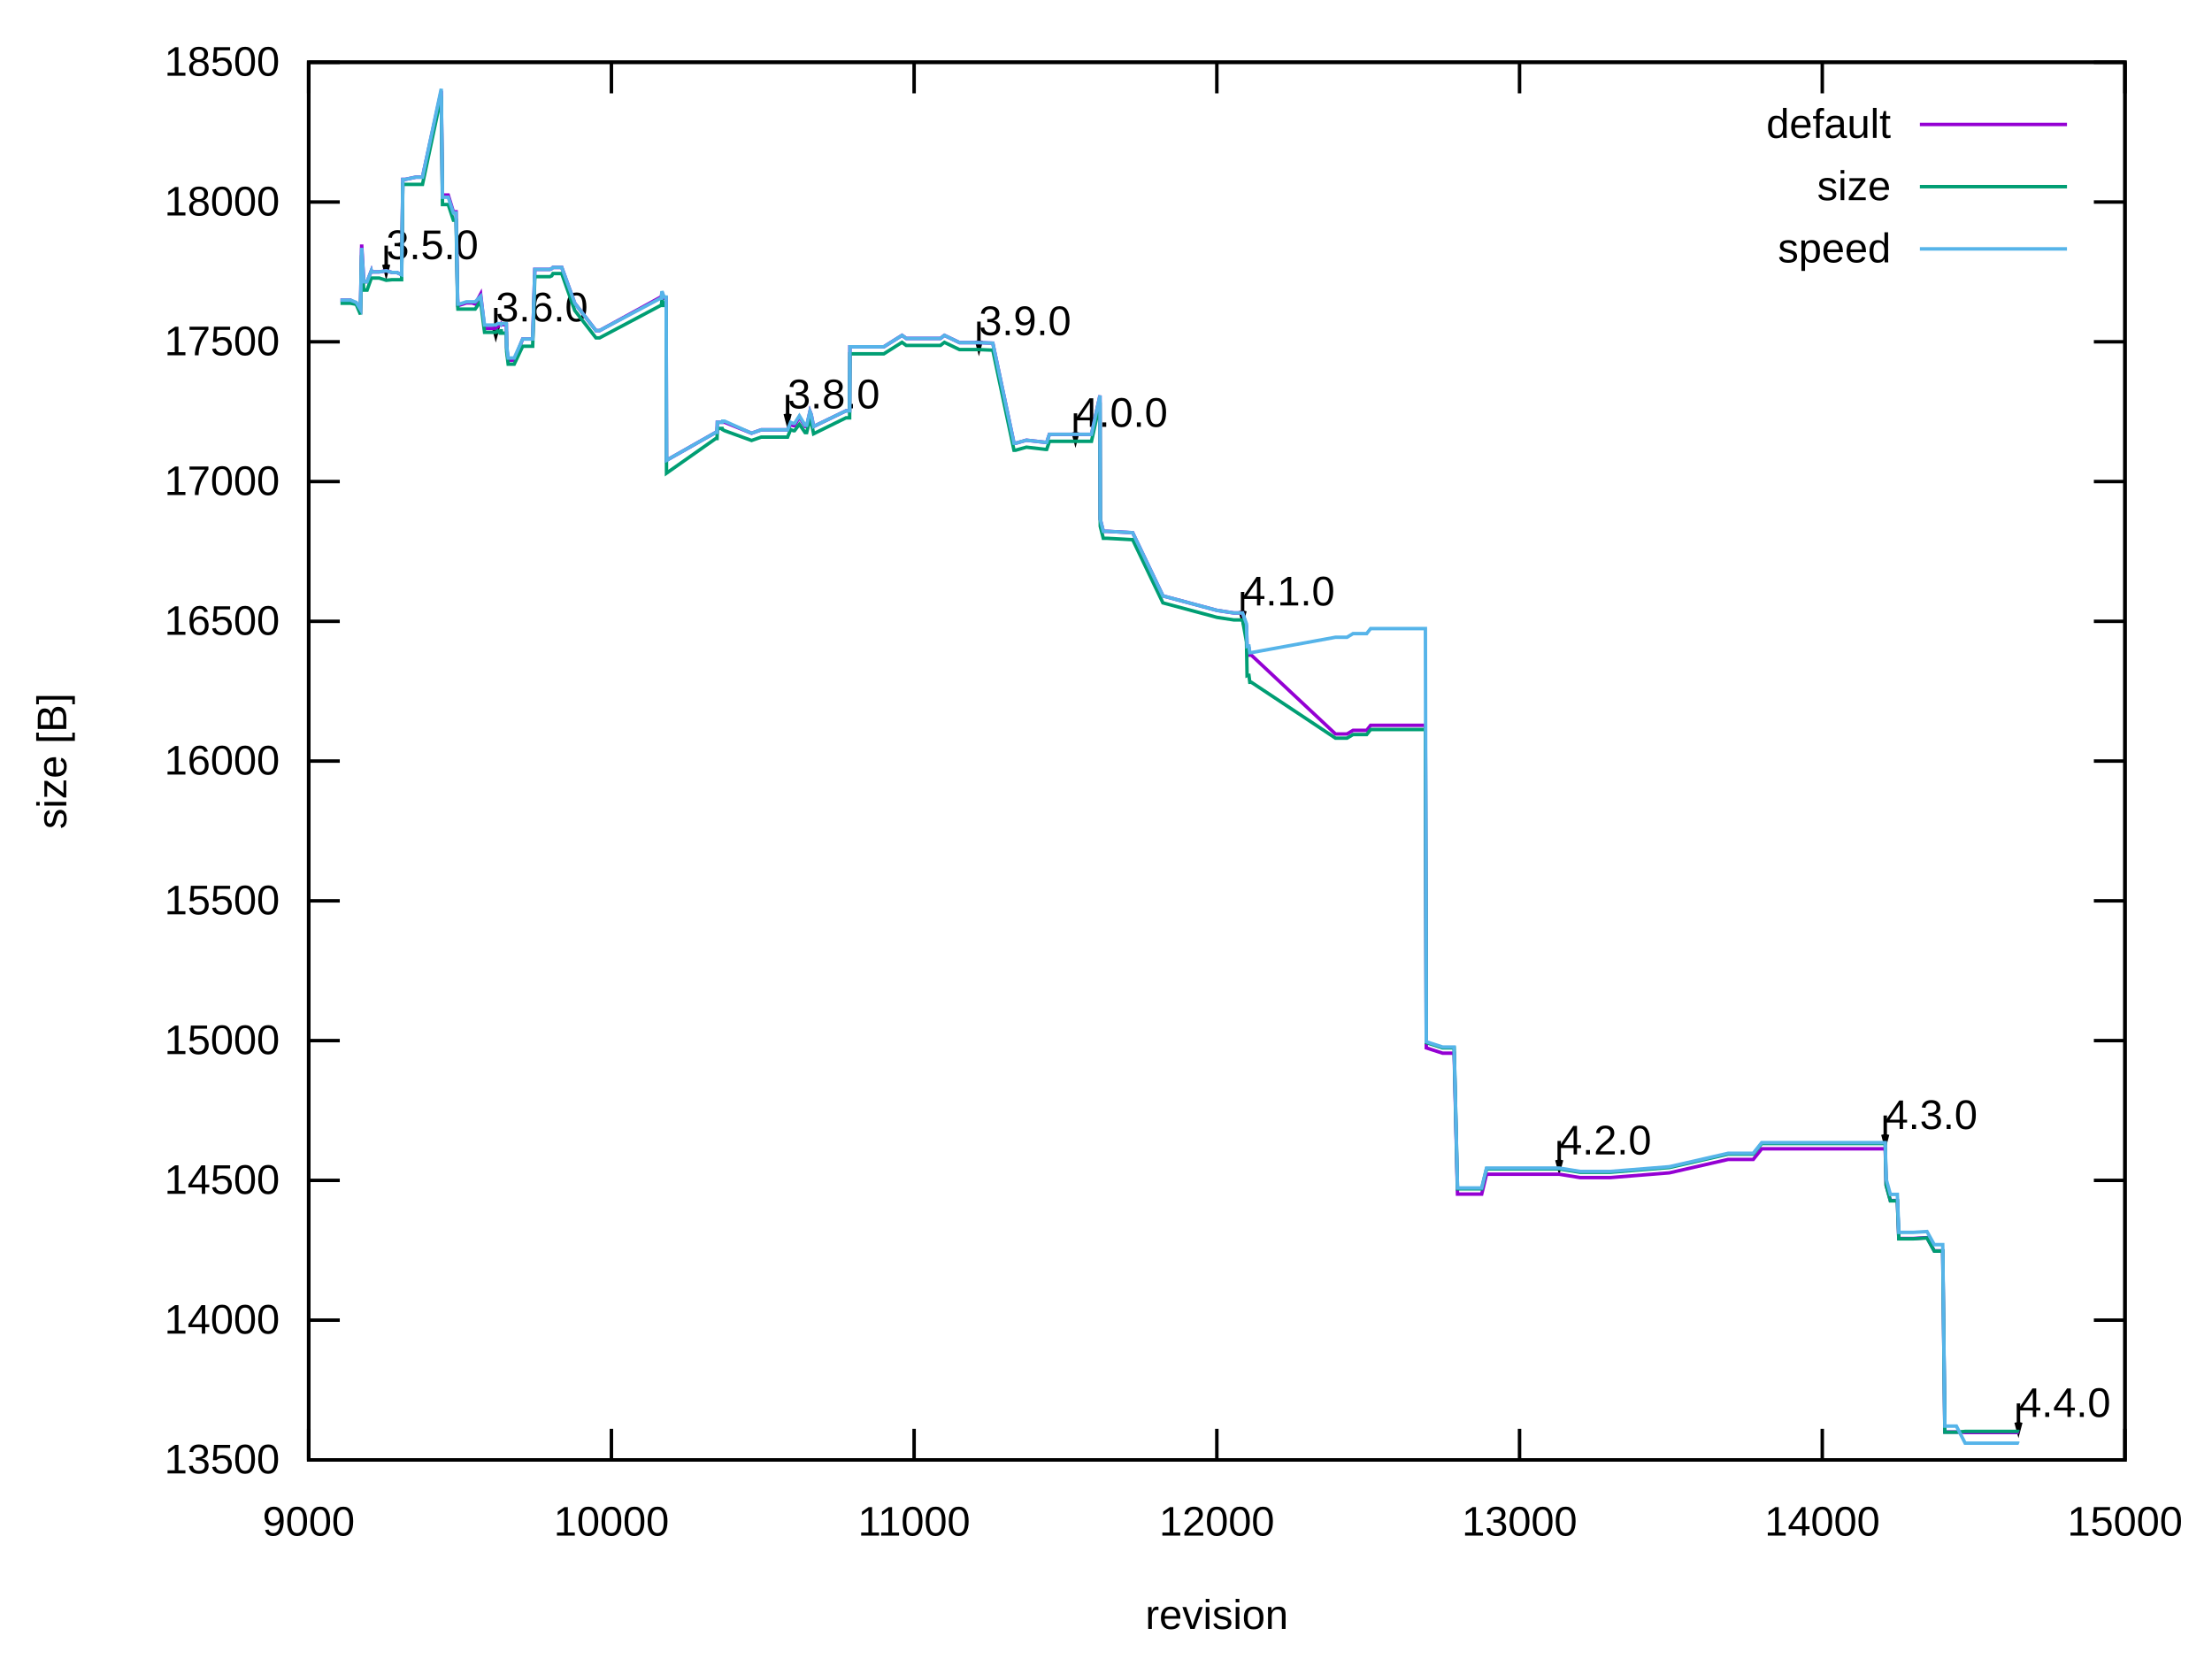
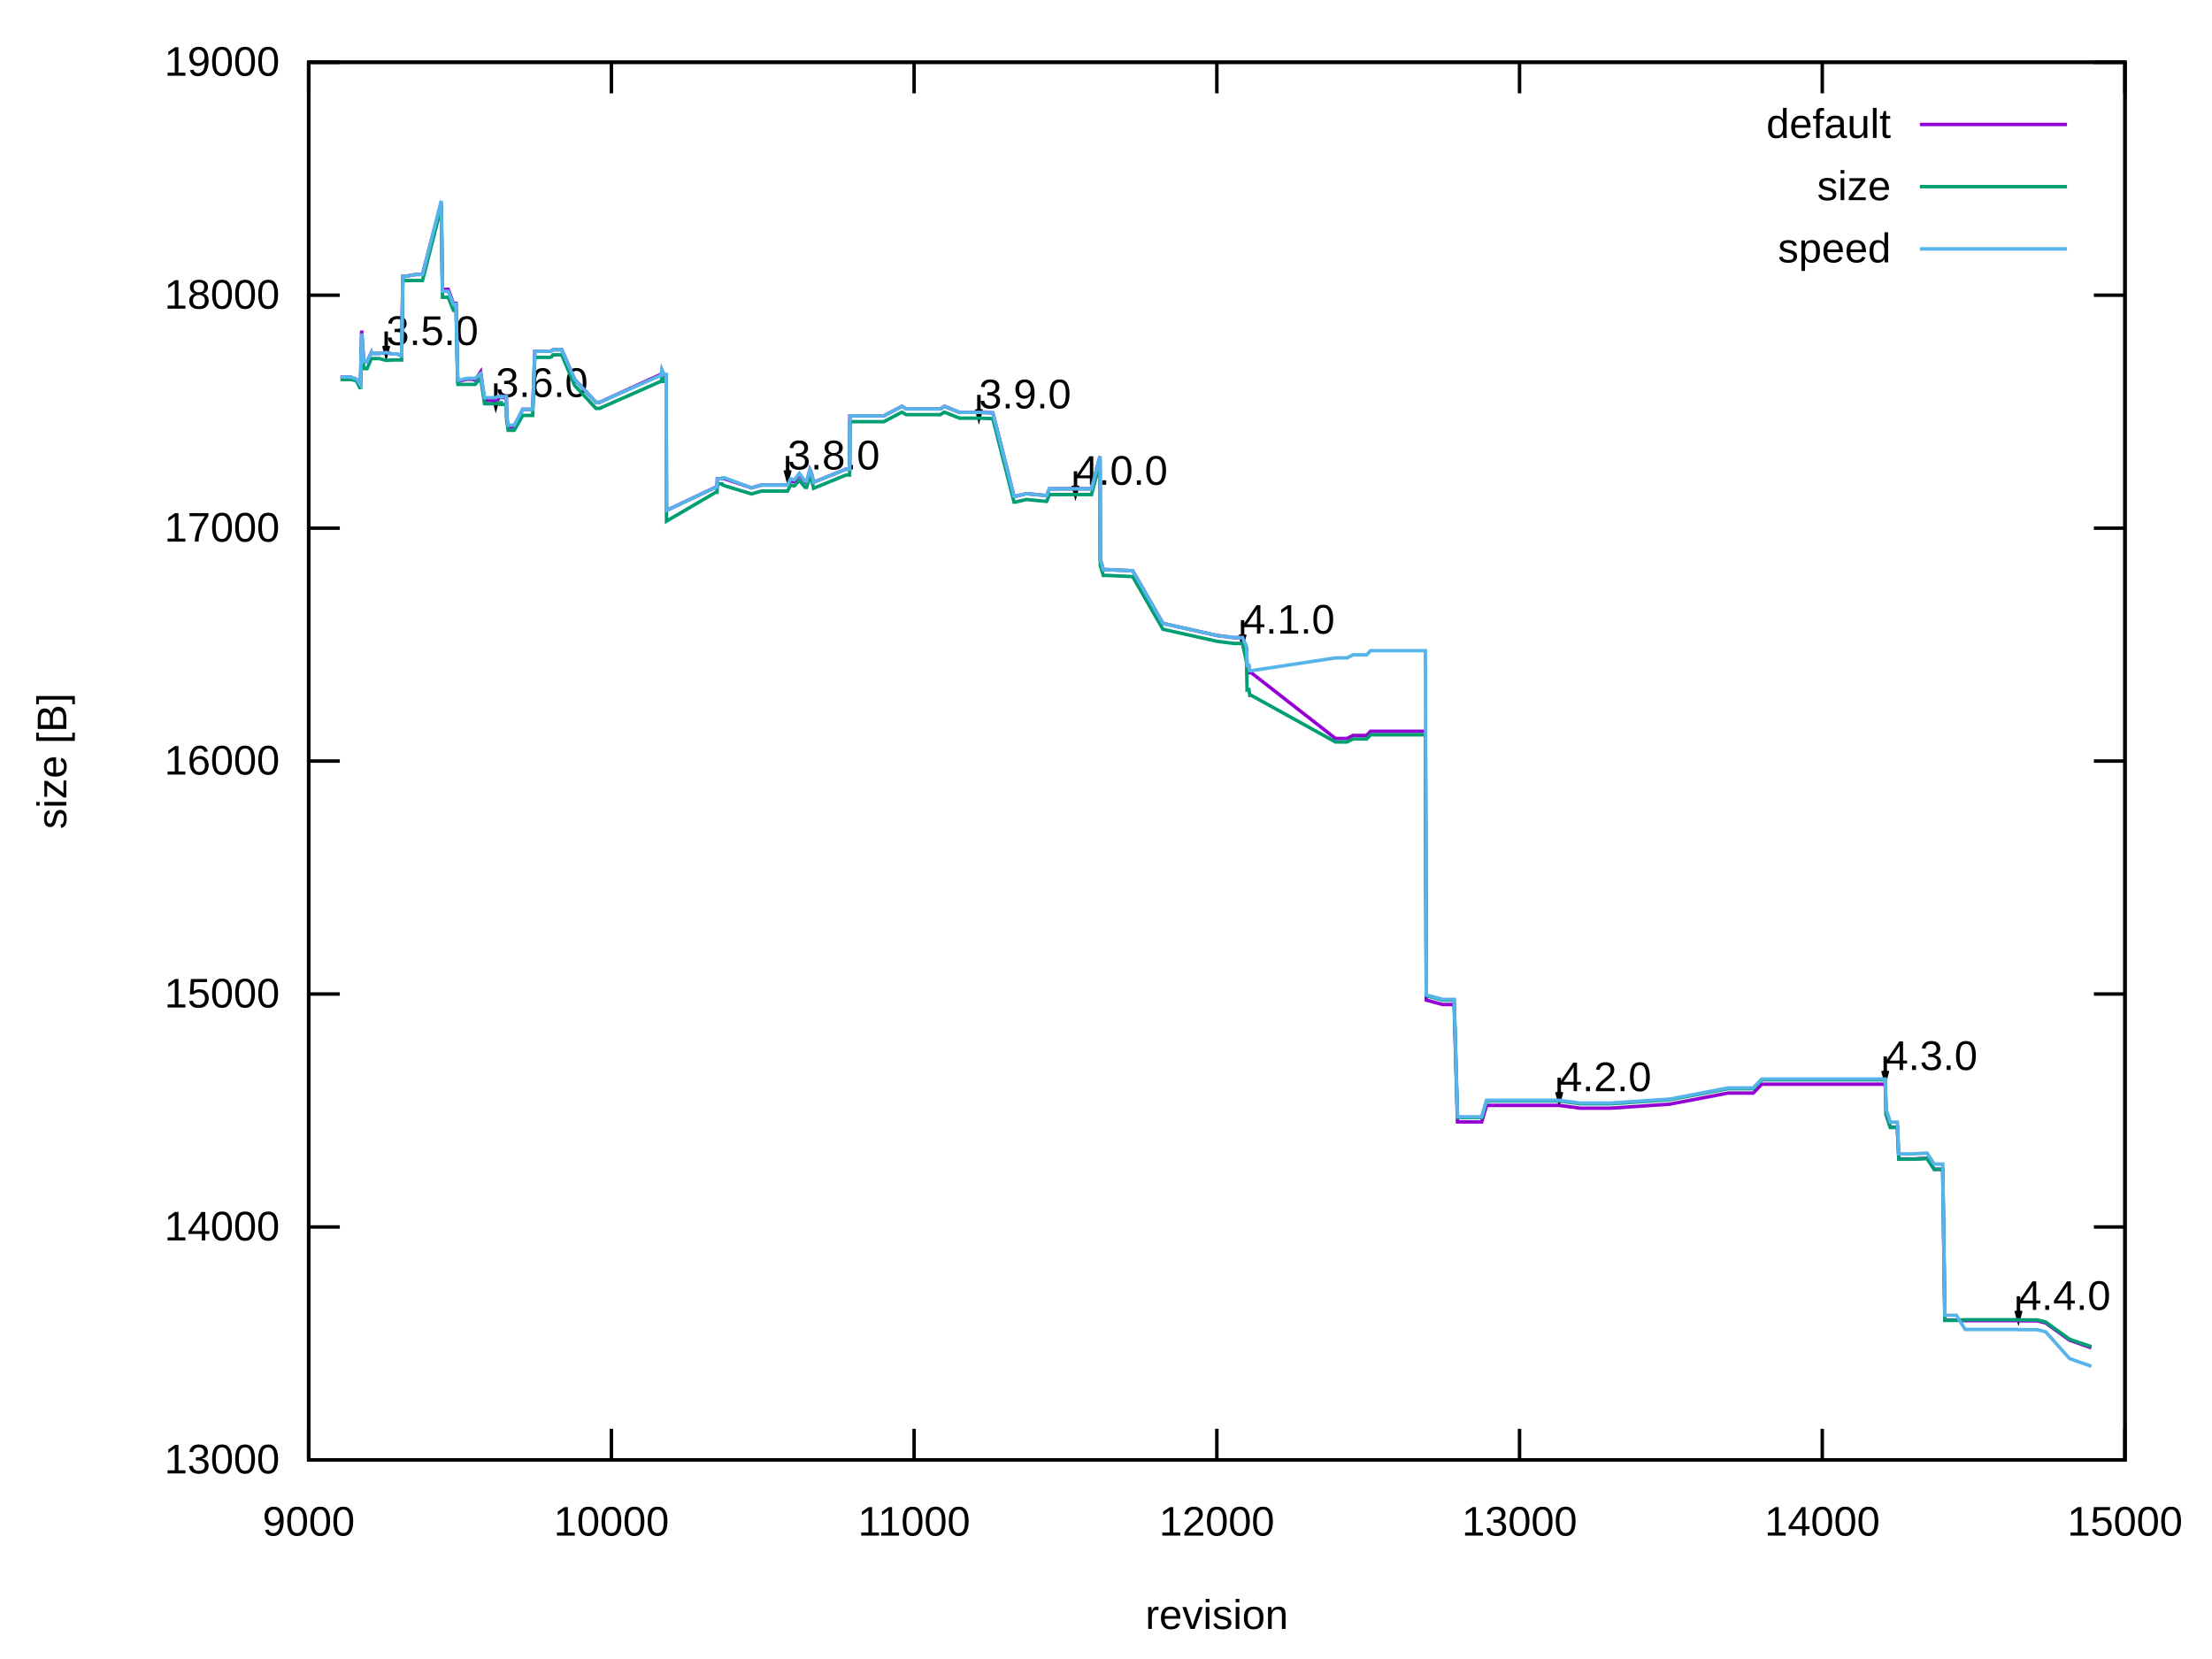
<svg xmlns="http://www.w3.org/2000/svg" xmlns:xlink="http://www.w3.org/1999/xlink" width="640" height="480" viewBox="0 0 640 480">
  <g id="gnuplot_canvas">
    <rect x="0" y="0" width="640" height="480" fill="none" />
    <defs>
      <circle id="gpDot" r="0.5" stroke-width="0.5" stroke="currentColor" />
      <path id="gpPt0" stroke-width="0.222" stroke="currentColor" d="M-1,0 h2 M0,-1 v2" />
      <path id="gpPt1" stroke-width="0.222" stroke="currentColor" d="M-1,-1 L1,1 M1,-1 L-1,1" />
      <path id="gpPt2" stroke-width="0.222" stroke="currentColor" d="M-1,0 L1,0 M0,-1 L0,1 M-1,-1 L1,1 M-1,1 L1,-1" />
      <rect id="gpPt3" stroke-width="0.222" stroke="currentColor" x="-1" y="-1" width="2" height="2" />
      <rect id="gpPt4" stroke-width="0.222" stroke="currentColor" fill="currentColor" x="-1" y="-1" width="2" height="2" />
      <circle id="gpPt5" stroke-width="0.222" stroke="currentColor" cx="0" cy="0" r="1" />
      <use xlink:href="#gpPt5" id="gpPt6" fill="currentColor" stroke="none" />
      <path id="gpPt7" stroke-width="0.222" stroke="currentColor" d="M0,-1.33 L-1.33,0.67 L1.33,0.67 z" />
      <use xlink:href="#gpPt7" id="gpPt8" fill="currentColor" stroke="none" />
      <use xlink:href="#gpPt7" id="gpPt9" stroke="currentColor" transform="rotate(180)" />
      <use xlink:href="#gpPt9" id="gpPt10" fill="currentColor" stroke="none" />
      <use xlink:href="#gpPt3" id="gpPt11" stroke="currentColor" transform="rotate(45)" />
      <use xlink:href="#gpPt11" id="gpPt12" fill="currentColor" stroke="none" />
      <path id="gpPt13" stroke-width="0.222" stroke="currentColor" d="M0,1.330 L1.265,0.411 L0.782,-1.067 L-0.782,-1.076 L-1.265,0.411 z" />
      <use xlink:href="#gpPt13" id="gpPt14" fill="currentColor" stroke="none" />
      <filter id="textbox" filterUnits="objectBoundingBox" x="0" y="0" height="1" width="1">
        <feFlood flood-color="white" flood-opacity="1" result="bgnd" />
        <feComposite in="SourceGraphic" in2="bgnd" operator="atop" />
      </filter>
      <filter id="greybox" filterUnits="objectBoundingBox" x="0" y="0" height="1" width="1">
        <feFlood flood-color="lightgrey" flood-opacity="1" result="grey" />
        <feComposite in="SourceGraphic" in2="grey" operator="atop" />
      </filter>
    </defs>
    <g fill="none" color="white" stroke="currentColor" stroke-width="1.00" stroke-linecap="butt" stroke-linejoin="miter">
</g>
    <g fill="none" color="black" stroke="currentColor" stroke-width="1.00" stroke-linecap="butt" stroke-linejoin="miter">
      <path stroke="black" d="M89.31,422.40 L98.31,422.40 M614.82,422.40 L605.82,422.40  " />
      <g transform="translate(80.92,426.30)" stroke="none" fill="black" font-family="Arial" font-size="12.00" text-anchor="end">
        <text>
-           <tspan font-family="Arial"> 13500</tspan>
-         </text>
-       </g>
-     </g>
-     <g fill="none" color="black" stroke="currentColor" stroke-width="1.00" stroke-linecap="butt" stroke-linejoin="miter">
-       <path stroke="black" d="M89.31,381.96 L98.31,381.96 M614.82,381.96 L605.82,381.96  " />
-       <g transform="translate(80.92,385.86)" stroke="none" fill="black" font-family="Arial" font-size="12.00" text-anchor="end">
+           <tspan font-family="Arial"> 13000</tspan>
+         </text>
+       </g>
+     </g>
+     <g fill="none" color="black" stroke="currentColor" stroke-width="1.00" stroke-linecap="butt" stroke-linejoin="miter">
+       <path stroke="black" d="M89.31,355.00 L98.31,355.00 M614.82,355.00 L605.82,355.00  " />
+       <g transform="translate(80.92,358.90)" stroke="none" fill="black" font-family="Arial" font-size="12.00" text-anchor="end">
        <text>
          <tspan font-family="Arial"> 14000</tspan>
        </text>
      </g>
    </g>
    <g fill="none" color="black" stroke="currentColor" stroke-width="1.00" stroke-linecap="butt" stroke-linejoin="miter">
-       <path stroke="black" d="M89.31,341.52 L98.31,341.52 M614.82,341.52 L605.82,341.52  " />
-       <g transform="translate(80.92,345.42)" stroke="none" fill="black" font-family="Arial" font-size="12.00" text-anchor="end">
-         <text>
-           <tspan font-family="Arial"> 14500</tspan>
-         </text>
-       </g>
-     </g>
-     <g fill="none" color="black" stroke="currentColor" stroke-width="1.00" stroke-linecap="butt" stroke-linejoin="miter">
-       <path stroke="black" d="M89.31,301.08 L98.31,301.08 M614.82,301.08 L605.82,301.08  " />
-       <g transform="translate(80.92,304.98)" stroke="none" fill="black" font-family="Arial" font-size="12.00" text-anchor="end">
+       <path stroke="black" d="M89.31,287.60 L98.31,287.60 M614.82,287.60 L605.82,287.60  " />
+       <g transform="translate(80.92,291.50)" stroke="none" fill="black" font-family="Arial" font-size="12.00" text-anchor="end">
        <text>
          <tspan font-family="Arial"> 15000</tspan>
-         </text>
-       </g>
-     </g>
-     <g fill="none" color="black" stroke="currentColor" stroke-width="1.00" stroke-linecap="butt" stroke-linejoin="miter">
-       <path stroke="black" d="M89.31,260.64 L98.31,260.64 M614.82,260.64 L605.82,260.64  " />
-       <g transform="translate(80.92,264.54)" stroke="none" fill="black" font-family="Arial" font-size="12.00" text-anchor="end">
-         <text>
-           <tspan font-family="Arial"> 15500</tspan>
        </text>
      </g>
    </g>
    <g fill="none" color="black" stroke="currentColor" stroke-width="1.00" stroke-linecap="butt" stroke-linejoin="miter">
      <path stroke="black" d="M89.31,220.20 L98.31,220.20 M614.82,220.20 L605.82,220.20  " />
      <g transform="translate(80.92,224.10)" stroke="none" fill="black" font-family="Arial" font-size="12.00" text-anchor="end">
        <text>
          <tspan font-family="Arial"> 16000</tspan>
        </text>
      </g>
    </g>
    <g fill="none" color="black" stroke="currentColor" stroke-width="1.00" stroke-linecap="butt" stroke-linejoin="miter">
-       <path stroke="black" d="M89.31,179.77 L98.31,179.77 M614.82,179.77 L605.82,179.77  " />
-       <g transform="translate(80.92,183.67)" stroke="none" fill="black" font-family="Arial" font-size="12.00" text-anchor="end">
-         <text>
-           <tspan font-family="Arial"> 16500</tspan>
-         </text>
-       </g>
-     </g>
-     <g fill="none" color="black" stroke="currentColor" stroke-width="1.00" stroke-linecap="butt" stroke-linejoin="miter">
-       <path stroke="black" d="M89.31,139.33 L98.31,139.33 M614.82,139.33 L605.82,139.33  " />
-       <g transform="translate(80.92,143.23)" stroke="none" fill="black" font-family="Arial" font-size="12.00" text-anchor="end">
+       <path stroke="black" d="M89.31,152.81 L98.31,152.81 M614.82,152.81 L605.82,152.81  " />
+       <g transform="translate(80.92,156.71)" stroke="none" fill="black" font-family="Arial" font-size="12.00" text-anchor="end">
        <text>
          <tspan font-family="Arial"> 17000</tspan>
        </text>
      </g>
    </g>
    <g fill="none" color="black" stroke="currentColor" stroke-width="1.00" stroke-linecap="butt" stroke-linejoin="miter">
-       <path stroke="black" d="M89.31,98.89 L98.31,98.89 M614.82,98.89 L605.82,98.89  " />
-       <g transform="translate(80.92,102.79)" stroke="none" fill="black" font-family="Arial" font-size="12.00" text-anchor="end">
-         <text>
-           <tspan font-family="Arial"> 17500</tspan>
-         </text>
-       </g>
-     </g>
-     <g fill="none" color="black" stroke="currentColor" stroke-width="1.00" stroke-linecap="butt" stroke-linejoin="miter">
-       <path stroke="black" d="M89.31,58.45 L98.31,58.45 M614.82,58.45 L605.82,58.45  " />
-       <g transform="translate(80.92,62.35)" stroke="none" fill="black" font-family="Arial" font-size="12.00" text-anchor="end">
+       <path stroke="black" d="M89.31,85.41 L98.31,85.41 M614.82,85.41 L605.82,85.41  " />
+       <g transform="translate(80.92,89.31)" stroke="none" fill="black" font-family="Arial" font-size="12.00" text-anchor="end">
        <text>
          <tspan font-family="Arial"> 18000</tspan>
        </text>
      </g>
    </g>
    <g fill="none" color="black" stroke="currentColor" stroke-width="1.00" stroke-linecap="butt" stroke-linejoin="miter">
      <path stroke="black" d="M89.31,18.01 L98.31,18.01 M614.82,18.01 L605.82,18.01  " />
      <g transform="translate(80.92,21.91)" stroke="none" fill="black" font-family="Arial" font-size="12.00" text-anchor="end">
        <text>
-           <tspan font-family="Arial"> 18500</tspan>
+           <tspan font-family="Arial"> 19000</tspan>
        </text>
      </g>
    </g>
    <g fill="none" color="black" stroke="currentColor" stroke-width="1.00" stroke-linecap="butt" stroke-linejoin="miter">
      <path stroke="black" d="M89.31,422.40 L89.31,413.40 M89.31,18.01 L89.31,27.01  " />
      <g transform="translate(89.31,444.30)" stroke="none" fill="black" font-family="Arial" font-size="12.00" text-anchor="middle">
        <text>
          <tspan font-family="Arial"> 9000</tspan>
        </text>
      </g>
    </g>
    <g fill="none" color="black" stroke="currentColor" stroke-width="1.00" stroke-linecap="butt" stroke-linejoin="miter">
      <path stroke="black" d="M176.90,422.40 L176.90,413.40 M176.90,18.01 L176.90,27.01  " />
      <g transform="translate(176.90,444.30)" stroke="none" fill="black" font-family="Arial" font-size="12.00" text-anchor="middle">
        <text>
          <tspan font-family="Arial"> 10000</tspan>
        </text>
      </g>
    </g>
    <g fill="none" color="black" stroke="currentColor" stroke-width="1.00" stroke-linecap="butt" stroke-linejoin="miter">
      <path stroke="black" d="M264.48,422.40 L264.48,413.40 M264.48,18.01 L264.48,27.01  " />
      <g transform="translate(264.48,444.30)" stroke="none" fill="black" font-family="Arial" font-size="12.00" text-anchor="middle">
        <text>
          <tspan font-family="Arial"> 11000</tspan>
        </text>
      </g>
    </g>
    <g fill="none" color="black" stroke="currentColor" stroke-width="1.00" stroke-linecap="butt" stroke-linejoin="miter">
      <path stroke="black" d="M352.07,422.40 L352.07,413.40 M352.07,18.01 L352.07,27.01  " />
      <g transform="translate(352.07,444.30)" stroke="none" fill="black" font-family="Arial" font-size="12.00" text-anchor="middle">
        <text>
          <tspan font-family="Arial"> 12000</tspan>
        </text>
      </g>
    </g>
    <g fill="none" color="black" stroke="currentColor" stroke-width="1.00" stroke-linecap="butt" stroke-linejoin="miter">
      <path stroke="black" d="M439.65,422.40 L439.65,413.40 M439.65,18.01 L439.65,27.01  " />
      <g transform="translate(439.65,444.30)" stroke="none" fill="black" font-family="Arial" font-size="12.00" text-anchor="middle">
        <text>
          <tspan font-family="Arial"> 13000</tspan>
        </text>
      </g>
    </g>
    <g fill="none" color="black" stroke="currentColor" stroke-width="1.00" stroke-linecap="butt" stroke-linejoin="miter">
      <path stroke="black" d="M527.24,422.40 L527.24,413.40 M527.24,18.01 L527.24,27.01  " />
      <g transform="translate(527.24,444.30)" stroke="none" fill="black" font-family="Arial" font-size="12.00" text-anchor="middle">
        <text>
          <tspan font-family="Arial"> 14000</tspan>
        </text>
      </g>
    </g>
    <g fill="none" color="black" stroke="currentColor" stroke-width="1.00" stroke-linecap="butt" stroke-linejoin="miter">
      <path stroke="black" d="M614.82,422.40 L614.82,413.40 M614.82,18.01 L614.82,27.01  " />
      <g transform="translate(614.82,444.30)" stroke="none" fill="black" font-family="Arial" font-size="12.00" text-anchor="middle">
        <text>
          <tspan font-family="Arial"> 15000</tspan>
        </text>
      </g>
    </g>
    <g fill="none" color="black" stroke="currentColor" stroke-width="1.00" stroke-linecap="butt" stroke-linejoin="miter">
</g>
    <g fill="none" color="black" stroke="currentColor" stroke-width="1.00" stroke-linecap="butt" stroke-linejoin="miter">
      <path stroke="black" d="M89.31,18.01 L89.31,422.40 L614.82,422.40 L614.82,18.01 L89.31,18.01 Z  " />
-       <g transform="translate(111.73,74.97)" stroke="none" fill="black" font-family="Arial" font-size="12.00" text-anchor="start">
+       <g transform="translate(111.73,99.82)" stroke="none" fill="black" font-family="Arial" font-size="12.00" text-anchor="start">
        <text>
          <tspan font-family="Arial">3.5.0</tspan>
        </text>
      </g>
-       <g transform="translate(143.44,93.00)" stroke="none" fill="black" font-family="Arial" font-size="12.00" text-anchor="start">
+       <g transform="translate(143.44,114.85)" stroke="none" fill="black" font-family="Arial" font-size="12.00" text-anchor="start">
        <text>
          <tspan font-family="Arial">3.6.0</tspan>
        </text>
      </g>
-       <g transform="translate(227.87,118.15)" stroke="none" fill="black" font-family="Arial" font-size="12.00" text-anchor="start">
+       <g transform="translate(227.87,135.81)" stroke="none" fill="black" font-family="Arial" font-size="12.00" text-anchor="start">
        <text>
          <tspan font-family="Arial">3.8.0</tspan>
        </text>
      </g>
-       <g transform="translate(283.22,96.96)" stroke="none" fill="black" font-family="Arial" font-size="12.00" text-anchor="start">
+       <g transform="translate(283.22,118.15)" stroke="none" fill="black" font-family="Arial" font-size="12.00" text-anchor="start">
        <text>
          <tspan font-family="Arial">3.9.0</tspan>
        </text>
      </g>
-       <g transform="translate(311.16,123.49)" stroke="none" fill="black" font-family="Arial" font-size="12.00" text-anchor="start">
+       <g transform="translate(311.16,140.26)" stroke="none" fill="black" font-family="Arial" font-size="12.00" text-anchor="start">
        <text>
          <tspan font-family="Arial">4.0.0</tspan>
        </text>
      </g>
-       <g transform="translate(359.51,175.17)" stroke="none" fill="black" font-family="Arial" font-size="12.00" text-anchor="start">
+       <g transform="translate(359.51,183.33)" stroke="none" fill="black" font-family="Arial" font-size="12.00" text-anchor="start">
        <text>
          <tspan font-family="Arial">4.1.0</tspan>
        </text>
      </g>
-       <g transform="translate(451.12,334.02)" stroke="none" fill="black" font-family="Arial" font-size="12.00" text-anchor="start">
+       <g transform="translate(451.12,315.70)" stroke="none" fill="black" font-family="Arial" font-size="12.00" text-anchor="start">
        <text>
          <tspan font-family="Arial">4.2.0</tspan>
        </text>
      </g>
-       <g transform="translate(545.45,326.66)" stroke="none" fill="black" font-family="Arial" font-size="12.00" text-anchor="start">
+       <g transform="translate(545.45,309.57)" stroke="none" fill="black" font-family="Arial" font-size="12.00" text-anchor="start">
        <text>
          <tspan font-family="Arial">4.3.0</tspan>
        </text>
      </g>
-       <g transform="translate(583.99,409.96)" stroke="none" fill="black" font-family="Arial" font-size="12.00" text-anchor="start">
+       <g transform="translate(583.99,378.99)" stroke="none" fill="black" font-family="Arial" font-size="12.00" text-anchor="start">
        <text>
          <tspan font-family="Arial">4.4.0</tspan>
        </text>
      </g>
-       <path stroke="black" d="M111.05,76.54 L111.74,79.14 L112.43,76.54 M111.74,71.06 L111.74,79.14 M142.76,94.58 L143.45,97.18 L144.14,94.58   M143.45,89.09 L143.45,97.18 M227.19,119.73 L227.88,122.33 L228.57,119.73 M227.88,114.24 L227.88,122.33 M282.54,98.54   L283.23,101.14 L283.92,98.54 M283.23,93.05 L283.23,101.14 M310.48,125.07 L311.17,127.67 L311.86,125.07 M311.17,119.58   L311.17,127.67 M358.83,176.75 L359.52,179.35 L360.21,176.75 M359.52,171.26 L359.52,179.35 M450.44,335.60 L451.13,338.20   L451.82,335.60 M451.13,330.11 L451.13,338.20 M544.77,328.24 L545.46,330.84 L546.15,328.24 M545.46,322.75 L545.46,330.84   M583.31,411.54 L584.00,414.14 L584.69,411.54 M584.00,406.05 L584.00,414.14  " />
-     </g>
-     <g fill="none" color="black" stroke="currentColor" stroke-width="1.00" stroke-linecap="butt" stroke-linejoin="miter">
-       <g transform="translate(19.18,220.21) rotate(270)" stroke="none" fill="black" font-family="Arial" font-size="12.00" text-anchor="middle">
-         <text>
-           <tspan font-family="Arial">size [B]</tspan>
-         </text>
-       </g>
-     </g>
-     <g fill="none" color="black" stroke="currentColor" stroke-width="1.00" stroke-linecap="butt" stroke-linejoin="miter">
-       <g transform="translate(352.06,471.30)" stroke="none" fill="black" font-family="Arial" font-size="12.00" text-anchor="middle">
-         <text>
-           <tspan font-family="Arial">revision</tspan>
-         </text>
-       </g>
+     </g>
+     <g fill="none" color="black" stroke="currentColor" stroke-width="1.00" stroke-linecap="butt" stroke-linejoin="miter">
+       <path stroke="black" d="M111.05,100.05 L111.74,102.65 L112.43,100.05 M111.74,95.91 L111.74,102.65  " />
+     </g>
+     <g fill="none" color="black" stroke="currentColor" stroke-width="1.00" stroke-linecap="butt" stroke-linejoin="miter">
+       <path stroke="black" d="M142.76,115.08 L143.45,117.68 L144.14,115.08 M143.45,110.94 L143.45,117.68  " />
+     </g>
+     <g fill="none" color="black" stroke="currentColor" stroke-width="1.00" stroke-linecap="butt" stroke-linejoin="miter">
+       <path stroke="black" d="M227.19,136.04 L227.88,138.64 L228.57,136.04 M227.88,131.90 L227.88,138.64  " />
+     </g>
+     <g fill="none" color="black" stroke="currentColor" stroke-width="1.00" stroke-linecap="butt" stroke-linejoin="miter">
+       <path stroke="black" d="M282.54,118.38 L283.23,120.98 L283.92,118.38 M283.23,114.24 L283.23,120.98  " />
+     </g>
+     <g fill="none" color="black" stroke="currentColor" stroke-width="1.00" stroke-linecap="butt" stroke-linejoin="miter">
+       <path stroke="black" d="M310.48,140.49 L311.17,143.09 L311.86,140.49 M311.17,136.35 L311.17,143.09  " />
+     </g>
+     <g fill="none" color="black" stroke="currentColor" stroke-width="1.00" stroke-linecap="butt" stroke-linejoin="miter">
+       <path stroke="black" d="M358.83,183.56 L359.52,186.16 L360.21,183.56 M359.52,179.42 L359.52,186.16  " />
+     </g>
+     <g fill="none" color="black" stroke="currentColor" stroke-width="1.00" stroke-linecap="butt" stroke-linejoin="miter">
+       <path stroke="black" d="M450.44,315.93 L451.13,318.53 L451.82,315.93 M451.13,311.79 L451.13,318.53  " />
+     </g>
+     <g fill="none" color="black" stroke="currentColor" stroke-width="1.00" stroke-linecap="butt" stroke-linejoin="miter">
+       <path stroke="black" d="M544.77,309.80 L545.46,312.40 L546.15,309.80 M545.46,305.66 L545.46,312.40  " />
+     </g>
+     <g fill="none" color="black" stroke="currentColor" stroke-width="1.00" stroke-linecap="butt" stroke-linejoin="miter">
+       <path stroke="black" d="M583.31,379.22 L584.00,381.82 L584.69,379.22 M584.00,375.08 L584.00,381.82  " />
    </g>
    <g fill="none" color="black" stroke="currentColor" stroke-width="1.00" stroke-linecap="butt" stroke-linejoin="miter">
</g>
    <g id="gnuplot_plot_1">
      <g fill="none" color="black" stroke="currentColor" stroke-width="1.00" stroke-linecap="butt" stroke-linejoin="miter">
        <g transform="translate(547.09,39.91)" stroke="none" fill="black" font-family="Arial" font-size="12.00" text-anchor="end">
          <text>
            <tspan font-family="Arial">default</tspan>
          </text>
        </g>
      </g>
      <g fill="none" color="black" stroke="currentColor" stroke-width="1.00" stroke-linecap="butt" stroke-linejoin="miter">
-         <path stroke="rgb(148,   0, 211)" d="M555.48,36.01 L598.04,36.01 M98.51,86.84 L99.82,86.84 L100.17,86.84 L100.43,86.84 L101.40,86.84 L103.06,87.81   L104.29,89.51 L104.64,70.74 L105.25,81.50 L105.69,81.50 L106.04,81.50 L106.21,81.50 L107.44,78.34 L107.53,78.67   L108.40,78.67 L109.72,78.67 L111.73,78.34 L113.40,78.83 L114.80,78.83 L116.20,79.48 L116.55,51.90 L117.25,51.90   L120.32,51.25 L122.24,51.25 L127.67,26.34 L128.02,56.43 L128.29,56.43 L128.90,56.43 L129.69,56.43 L131.18,61.28   L131.96,61.28 L132.40,86.43 L132.49,88.29 L132.93,88.29 L134.94,87.65 L136.61,87.65 L137.48,87.97 L139.06,85.06   L140.20,95.01 L140.90,95.01 L141.51,95.01 L141.95,95.01 L142.04,95.01 L142.12,95.01 L142.21,95.01 L143.44,95.01   L143.96,94.60 L144.66,93.95 L144.93,93.95 L145.01,93.79 L145.10,93.95 L145.19,93.95 L145.36,93.95 L145.80,93.95   L145.89,93.95 L146.15,93.95 L146.33,93.95 L146.50,93.95 L146.59,100.59 L147.03,104.23 L147.29,104.23 L147.47,104.23   L147.55,104.23 L147.64,104.23 L148.78,104.23 L151.23,98.08 L153.25,98.08 L154.12,98.08 L154.74,77.94 L155.09,77.94   L155.96,77.94 L156.22,77.94 L156.31,77.94 L156.40,77.94 L156.49,77.94 L157.01,77.94 L157.98,77.94 L158.50,77.94   L158.59,77.94 L158.76,77.94 L159.12,77.94 L159.64,77.70 L159.99,77.37 L160.08,77.37 L160.69,77.37 L160.95,77.37   L161.04,77.37 L161.13,77.37 L162.01,77.37 L162.18,77.37 L162.53,77.37 L166.30,87.73 L172.43,95.65 L172.78,95.65   L172.95,95.65 L173.04,95.65 L173.48,95.65 L191.17,85.95 L191.35,85.95 L191.52,84.57 L192.13,86.27 L192.75,86.27   L192.84,133.18 L207.11,125.09 L207.46,125.09 L207.55,122.18 L208.95,122.18 L209.04,122.18 L209.65,122.18 L217.45,125.34   L220.25,124.36 L221.56,124.36 L224.19,124.36 L225.77,124.36 L227.87,124.36 L228.75,122.83 L229.53,123.15 L229.88,123.15   L231.29,120.64 L232.95,123.39 L233.39,123.39 L234.35,119.03 L234.70,119.92 L235.40,123.39 L244.77,118.86 L245.39,118.86   L245.74,118.86 L245.82,118.86 L245.91,100.34 L246.09,100.34 L246.96,100.34 L255.72,100.34 L260.98,97.03 L262.20,97.92   L272.10,97.92 L273.24,97.03 L277.62,99.13 L283.22,99.13 L287.25,99.29 L293.38,128.25 L293.82,128.25 L296.97,127.36   L302.58,128.00 L302.84,128.00 L303.63,125.66 L308.89,125.66 L309.06,125.66 L311.16,125.66 L315.80,125.66 L318.26,114.42   L318.34,150.25 L319.22,153.72 L319.66,153.72 L319.75,153.72 L320.27,153.72 L320.36,153.72 L327.72,154.13 L336.47,172.41   L352.15,176.61 L356.97,177.34 L359.51,177.34 L360.65,181.22 L360.82,187.69 L361.00,187.61 L361.35,187.61 L361.61,189.55   L362.05,189.55 L386.40,212.36 L388.41,212.36 L389.73,212.36 L391.48,211.31 L392.70,211.31 L394.81,211.31 L395.42,211.31   L396.56,209.85 L408.29,209.85 L411.01,209.85 L412.41,209.85 L412.67,303.19 L417.40,304.72 L420.73,304.72 L421.70,345.49   L424.50,345.49 L427.56,345.49 L428.70,345.49 L430.10,339.74 L430.89,339.74 L436.93,339.74 L451.12,339.74 L457.17,340.71   L465.93,340.71 L483.00,339.34 L500.00,335.46 L500.87,335.46 L501.75,335.46 L505.16,335.46 L507.27,335.46 L509.72,332.38   L518.48,332.38 L527.24,332.38 L543.35,332.38 L545.45,332.38 L545.72,342.90 L546.94,347.35 L547.82,347.35 L548.08,347.35   L548.78,347.35 L548.96,347.35 L549.39,358.34 L553.51,358.34 L557.54,358.10 L559.64,361.90 L562.09,361.90 L562.71,414.31   L566.04,414.31 L568.58,414.47 L571.90,414.47 L573.48,414.47 L583.99,414.47 L584.17,414.55  " />
+         <path stroke="rgb(148,   0, 211)" d="M555.48,36.01 L598.04,36.01 M98.51,109.07 L99.82,109.07 L100.17,109.07 L100.43,109.07 L101.40,109.07 L103.06,109.87   L104.29,111.29 L104.64,95.65 L105.25,104.62 L105.69,104.62 L106.04,104.62 L106.21,104.62 L107.44,101.99 L107.53,102.26   L108.40,102.26 L109.72,102.26 L111.73,101.99 L113.40,102.39 L114.80,102.39 L116.20,102.93 L116.55,79.95 L117.25,79.95   L120.32,79.41 L122.24,79.41 L127.67,58.65 L128.02,83.72 L128.29,83.72 L128.90,83.72 L129.69,83.72 L131.18,87.77   L131.96,87.77 L132.40,108.73 L132.49,110.28 L132.93,110.28 L134.94,109.74 L136.61,109.74 L137.48,110.01 L139.06,107.58   L140.20,115.87 L140.90,115.87 L141.51,115.87 L141.95,115.87 L142.04,115.87 L142.12,115.87 L142.21,115.87 L143.44,115.87   L143.96,115.54 L144.66,115.00 L144.93,115.00 L145.01,114.86 L145.10,115.00 L145.19,115.00 L145.36,115.00 L145.80,115.00   L145.89,115.00 L146.15,115.00 L146.33,115.00 L146.50,115.00 L146.59,120.52 L147.03,123.56 L147.29,123.56 L147.47,123.56   L147.55,123.56 L147.64,123.56 L148.78,123.56 L151.23,118.43 L153.25,118.43 L154.12,118.43 L154.74,101.65 L155.09,101.65   L155.96,101.65 L156.22,101.65 L156.31,101.65 L156.40,101.65 L156.49,101.65 L157.01,101.65 L157.98,101.65 L158.50,101.65   L158.59,101.65 L158.76,101.65 L159.12,101.65 L159.64,101.45 L159.99,101.18 L160.08,101.18 L160.69,101.18 L160.95,101.18   L161.04,101.18 L161.13,101.18 L162.01,101.18 L162.18,101.18 L162.53,101.18 L166.30,109.81 L172.43,116.41 L172.78,116.41   L172.95,116.41 L173.04,116.41 L173.48,116.41 L191.17,108.32 L191.35,108.32 L191.52,107.18 L192.13,108.59 L192.75,108.59   L192.84,147.68 L207.11,140.94 L207.46,140.94 L207.55,138.52 L208.95,138.52 L209.04,138.52 L209.65,138.52 L217.45,141.15   L220.25,140.34 L221.56,140.34 L224.19,140.34 L225.77,140.34 L227.87,140.34 L228.75,139.06 L229.53,139.33 L229.88,139.33   L231.29,137.24 L232.95,139.53 L233.39,139.53 L234.35,135.89 L234.70,136.63 L235.40,139.53 L244.77,135.75 L245.39,135.75   L245.74,135.75 L245.82,135.75 L245.91,120.32 L246.09,120.32 L246.96,120.32 L255.72,120.32 L260.98,117.56 L262.20,118.30   L272.10,118.30 L273.24,117.56 L277.62,119.31 L283.22,119.31 L287.25,119.44 L293.38,143.57 L293.82,143.57 L296.97,142.83   L302.58,143.37 L302.84,143.37 L303.63,141.42 L308.89,141.42 L309.06,141.42 L311.16,141.42 L315.80,141.42 L318.26,132.05   L318.34,161.91 L319.22,164.80 L319.66,164.80 L319.75,164.80 L320.27,164.80 L320.36,164.80 L327.72,165.14 L336.47,180.37   L352.15,183.88 L356.97,184.48 L359.51,184.48 L360.65,187.72 L360.82,193.11 L361.00,193.04 L361.35,193.04 L361.61,194.66   L362.05,194.66 L386.40,213.67 L388.41,213.67 L389.73,213.67 L391.48,212.79 L392.70,212.79 L394.81,212.79 L395.42,212.79   L396.56,211.58 L408.29,211.58 L411.01,211.58 L412.41,211.58 L412.67,289.36 L417.40,290.64 L420.73,290.64 L421.70,324.61   L424.50,324.61 L427.56,324.61 L428.70,324.61 L430.10,319.82 L430.89,319.82 L436.93,319.82 L451.12,319.82 L457.17,320.63   L465.93,320.63 L483.00,319.48 L500.00,316.25 L500.87,316.25 L501.75,316.25 L505.16,316.25 L507.27,316.25 L509.72,313.69   L518.48,313.69 L527.24,313.69 L543.35,313.69 L545.45,313.69 L545.72,322.45 L546.94,326.16 L547.82,326.16 L548.08,326.16   L548.78,326.16 L548.96,326.16 L549.39,335.32 L553.51,335.32 L557.54,335.12 L559.64,338.29 L562.09,338.29 L562.71,381.96   L566.04,381.96 L568.58,382.10 L571.90,382.10 L573.48,382.10 L583.99,382.10 L584.17,382.16 L589.42,382.16 L591.87,382.77   L598.79,387.76 L605.10,389.98  " />
      </g>
    </g>
    <g id="gnuplot_plot_2">
      <g fill="none" color="black" stroke="currentColor" stroke-width="1.00" stroke-linecap="butt" stroke-linejoin="miter">
        <g transform="translate(547.09,57.91)" stroke="none" fill="black" font-family="Arial" font-size="12.00" text-anchor="end">
          <text>
            <tspan font-family="Arial">size</tspan>
          </text>
        </g>
      </g>
      <g fill="none" color="black" stroke="currentColor" stroke-width="1.00" stroke-linecap="butt" stroke-linejoin="miter">
-         <path stroke="rgb(  0, 158, 115)" d="M555.48,54.01 L598.04,54.01 M98.51,87.73 L99.82,87.73 L100.17,87.73 L100.43,87.73 L101.40,87.73 L103.06,88.05   L104.29,90.96 L104.64,73.82 L105.25,83.93 L105.69,83.93 L106.04,83.93 L106.21,83.93 L107.44,80.45 L107.53,80.45   L108.40,80.45 L109.72,80.45 L111.73,81.09 L113.40,80.93 L114.80,80.93 L116.20,80.93 L116.55,53.35 L117.25,53.35   L120.32,53.35 L122.24,53.35 L127.67,27.80 L128.02,59.18 L128.29,59.18 L128.90,59.18 L129.69,59.18 L131.18,63.71   L131.96,63.71 L132.40,88.21 L132.49,89.43 L132.93,89.43 L134.94,89.43 L136.61,89.43 L137.48,89.43 L139.06,87.16   L140.20,96.14 L140.90,96.14 L141.51,96.14 L141.95,96.14 L142.04,96.14 L142.12,96.14 L142.21,96.14 L143.44,96.14   L143.96,95.73 L144.66,96.38 L144.93,96.38 L145.01,95.25 L145.10,96.38 L145.19,96.38 L145.36,96.38 L145.80,96.38   L145.89,96.38 L146.15,96.38 L146.33,96.38 L146.50,96.38 L146.59,101.72 L147.03,105.36 L147.29,105.36 L147.47,105.36   L147.55,105.36 L147.64,105.36 L148.78,105.36 L151.23,100.18 L153.25,100.18 L154.12,100.18 L154.74,80.04 L155.09,80.04   L155.96,80.04 L156.22,80.04 L156.31,80.04 L156.40,80.04 L156.49,80.04 L157.01,80.04 L157.98,80.04 L158.50,80.04   L158.59,80.04 L158.76,80.04 L159.12,80.04 L159.64,79.80 L159.99,79.15 L160.08,79.15 L160.69,79.15 L160.95,79.15   L161.04,79.15 L161.13,79.15 L162.01,79.15 L162.18,79.15 L162.53,79.15 L166.30,89.83 L172.43,97.76 L172.78,97.76   L172.95,97.76 L173.04,97.76 L173.48,97.76 L191.17,88.37 L191.35,88.37 L191.52,86.68 L192.13,88.37 L192.75,88.37   L192.84,136.90 L207.11,126.87 L207.46,126.87 L207.55,123.96 L208.95,123.96 L209.04,124.28 L209.65,124.61 L217.45,127.44   L220.25,126.47 L221.56,126.47 L224.19,126.47 L225.77,126.47 L227.87,126.47 L228.75,124.28 L229.53,124.61 L229.88,124.61   L231.29,122.75 L232.95,125.17 L233.39,125.17 L234.35,121.13 L234.70,122.02 L235.40,125.50 L244.77,120.89 L245.39,120.89   L245.74,120.89 L245.82,120.89 L245.91,102.37 L246.09,102.37 L246.96,102.37 L255.72,102.37 L260.98,99.05 L262.20,99.94   L272.10,99.94 L273.24,99.05 L277.62,101.15 L283.22,101.15 L287.25,101.31 L293.38,130.27 L293.82,130.27 L296.97,129.38   L302.58,130.03 L302.84,130.03 L303.63,127.68 L308.89,127.68 L309.06,127.68 L311.16,127.68 L315.80,127.68 L318.26,116.44   L318.34,152.27 L319.22,155.75 L319.66,155.75 L319.75,155.75 L320.27,155.75 L320.36,155.75 L327.72,156.15 L336.47,174.43   L352.15,178.63 L356.97,179.36 L359.51,179.36 L360.65,185.75 L360.82,195.46 L361.00,195.38 L361.35,195.38 L361.61,197.40   L362.05,197.40 L386.40,213.57 L388.41,213.57 L389.73,213.57 L391.48,212.52 L392.70,212.52 L394.81,212.52 L395.42,212.52   L396.56,211.07 L408.29,211.07 L411.01,211.07 L412.41,211.07 L412.67,301.65 L417.40,303.19 L420.73,303.19 L421.70,343.95   L424.50,343.95 L427.56,343.95 L428.70,343.95 L430.10,338.21 L430.89,338.21 L436.93,338.21 L451.12,338.21 L457.17,339.18   L465.93,339.18 L483.00,337.80 L500.00,333.92 L500.87,333.92 L501.75,333.92 L505.16,333.92 L507.27,333.92 L509.72,330.85   L518.48,330.85 L527.24,330.85 L543.35,330.85 L545.45,330.85 L545.72,342.98 L546.94,347.43 L547.82,347.43 L548.08,347.43   L548.78,347.43 L548.96,347.43 L549.39,358.43 L553.51,358.43 L557.54,358.18 L559.64,361.98 L562.09,361.98 L562.71,414.39   L566.04,414.39 L568.58,414.15 L571.90,414.15 L573.48,414.15 L583.99,414.15 L584.17,414.23  " />
+         <path stroke="rgb(  0, 158, 115)" d="M555.48,54.01 L598.04,54.01 M98.51,109.81 L99.82,109.81 L100.17,109.81 L100.43,109.81 L101.40,109.81 L103.06,110.08   L104.29,112.50 L104.64,98.21 L105.25,106.64 L105.69,106.64 L106.04,106.64 L106.21,106.64 L107.44,103.74 L107.53,103.74   L108.40,103.74 L109.72,103.74 L111.73,104.28 L113.40,104.15 L114.80,104.15 L116.20,104.15 L116.55,81.16 L117.25,81.16   L120.32,81.16 L122.24,81.16 L127.67,59.86 L128.02,86.01 L128.29,86.01 L128.90,86.01 L129.69,86.01 L131.18,89.79   L131.96,89.79 L132.40,110.21 L132.49,111.22 L132.93,111.22 L134.94,111.22 L136.61,111.22 L137.48,111.22 L139.06,109.33   L140.20,116.82 L140.90,116.82 L141.51,116.82 L141.95,116.82 L142.04,116.82 L142.12,116.82 L142.21,116.82 L143.44,116.82   L143.96,116.48 L144.66,117.02 L144.93,117.02 L145.01,116.07 L145.10,117.02 L145.19,117.02 L145.36,117.02 L145.80,117.02   L145.89,117.02 L146.15,117.02 L146.33,117.02 L146.50,117.02 L146.59,121.47 L147.03,124.50 L147.29,124.50 L147.47,124.50   L147.55,124.50 L147.64,124.50 L148.78,124.50 L151.23,120.19 L153.25,120.19 L154.12,120.19 L154.74,103.40 L155.09,103.40   L155.96,103.40 L156.22,103.40 L156.31,103.40 L156.40,103.40 L156.49,103.40 L157.01,103.40 L157.98,103.40 L158.50,103.40   L158.59,103.40 L158.76,103.40 L159.12,103.40 L159.64,103.20 L159.99,102.66 L160.08,102.66 L160.69,102.66 L160.95,102.66   L161.04,102.66 L161.13,102.66 L162.01,102.66 L162.18,102.66 L162.53,102.66 L166.30,111.56 L172.43,118.16 L172.78,118.16   L172.95,118.16 L173.04,118.16 L173.48,118.16 L191.17,110.35 L191.35,110.35 L191.52,108.93 L192.13,110.35 L192.75,110.35   L192.84,150.78 L207.11,142.43 L207.46,142.43 L207.55,140.00 L208.95,140.00 L209.04,140.27 L209.65,140.54 L217.45,142.90   L220.25,142.09 L221.56,142.09 L224.19,142.09 L225.77,142.09 L227.87,142.09 L228.75,140.27 L229.53,140.54 L229.88,140.54   L231.29,138.99 L232.95,141.01 L233.39,141.01 L234.35,137.64 L234.70,138.38 L235.40,141.28 L244.77,137.44 L245.39,137.44   L245.74,137.44 L245.82,137.44 L245.91,122.01 L246.09,122.01 L246.96,122.01 L255.72,122.01 L260.98,119.24 L262.20,119.98   L272.10,119.98 L273.24,119.24 L277.62,120.99 L283.22,120.99 L287.25,121.13 L293.38,145.26 L293.82,145.26 L296.97,144.52   L302.58,145.06 L302.84,145.06 L303.63,143.10 L308.89,143.10 L309.06,143.10 L311.16,143.10 L315.80,143.10 L318.26,133.73   L318.34,163.59 L319.22,166.49 L319.66,166.49 L319.75,166.49 L320.27,166.49 L320.36,166.49 L327.72,166.83 L336.47,182.06   L352.15,185.56 L356.97,186.17 L359.51,186.17 L360.65,191.49 L360.82,199.58 L361.00,199.51 L361.35,199.51 L361.61,201.20   L362.05,201.20 L386.40,214.68 L388.41,214.68 L389.73,214.68 L391.48,213.80 L392.70,213.80 L394.81,213.80 L395.42,213.80   L396.56,212.59 L408.29,212.59 L411.01,212.59 L412.41,212.59 L412.67,288.08 L417.40,289.36 L420.73,289.36 L421.70,323.32   L424.50,323.32 L427.56,323.32 L428.70,323.32 L430.10,318.54 L430.89,318.54 L436.93,318.54 L451.12,318.54 L457.17,319.35   L465.93,319.35 L483.00,318.20 L500.00,314.97 L500.87,314.97 L501.75,314.97 L505.16,314.97 L507.27,314.97 L509.72,312.41   L518.48,312.41 L527.24,312.41 L543.35,312.41 L545.45,312.41 L545.72,322.52 L546.94,326.22 L547.82,326.22 L548.08,326.22   L548.78,326.22 L548.96,326.22 L549.39,335.39 L553.51,335.39 L557.54,335.19 L559.64,338.35 L562.09,338.35 L562.71,382.03   L566.04,382.03 L568.58,381.83 L571.90,381.83 L573.48,381.83 L583.99,381.83 L584.17,381.89 L589.42,381.89 L591.87,382.50   L598.79,387.49 L605.10,389.64  " />
      </g>
    </g>
    <g id="gnuplot_plot_3">
      <g fill="none" color="black" stroke="currentColor" stroke-width="1.00" stroke-linecap="butt" stroke-linejoin="miter">
        <g transform="translate(547.09,75.91)" stroke="none" fill="black" font-family="Arial" font-size="12.00" text-anchor="end">
          <text>
            <tspan font-family="Arial">speed</tspan>
          </text>
        </g>
      </g>
      <g fill="none" color="black" stroke="currentColor" stroke-width="1.00" stroke-linecap="butt" stroke-linejoin="miter">
-         <path stroke="rgb( 86, 180, 233)" d="M555.48,72.01 L598.04,72.01 M98.51,86.84 L99.82,86.84 L100.17,86.84 L100.43,86.84 L101.40,86.84 L103.06,87.48   L104.29,89.51 L104.64,71.71 L105.25,81.50 L105.69,81.50 L106.04,81.50 L106.21,81.50 L107.44,78.34 L107.53,78.67   L108.40,78.67 L109.72,78.67 L111.73,78.34 L113.40,78.83 L114.80,78.83 L116.20,79.48 L116.55,51.90 L117.25,51.90   L120.32,51.25 L122.24,51.25 L127.67,25.69 L128.02,57.07 L128.29,57.07 L128.90,57.07 L129.69,57.07 L131.18,61.60   L131.96,61.60 L132.40,86.43 L132.49,87.97 L132.93,87.97 L134.94,87.32 L136.61,87.32 L137.48,87.32 L139.06,85.70   L140.20,94.04 L140.90,94.04 L141.51,94.04 L141.95,94.04 L142.04,94.04 L142.12,94.04 L142.21,94.04 L143.44,94.04   L143.96,93.63 L144.66,93.63 L144.93,93.63 L145.01,93.79 L145.10,93.63 L145.19,93.63 L145.36,93.63 L145.80,93.63   L145.89,93.63 L146.15,93.63 L146.33,93.63 L146.50,93.63 L146.59,99.94 L147.03,103.58 L147.29,103.58 L147.47,103.58   L147.55,103.58 L147.64,103.58 L148.78,103.58 L151.23,98.08 L153.25,98.08 L154.12,98.08 L154.74,77.94 L155.09,77.94   L155.96,77.94 L156.22,77.94 L156.31,77.94 L156.40,77.94 L156.49,77.94 L157.01,77.94 L157.98,77.94 L158.50,77.94   L158.59,77.94 L158.76,77.94 L159.12,77.94 L159.64,77.70 L159.99,77.37 L160.08,77.37 L160.69,77.37 L160.95,77.37   L161.04,77.37 L161.13,77.37 L162.01,77.37 L162.18,77.37 L162.53,77.37 L166.30,87.73 L172.43,95.65 L172.78,95.65   L172.95,95.65 L173.04,95.65 L173.48,95.65 L191.17,86.27 L191.35,86.27 L191.52,84.25 L192.13,85.95 L192.75,85.95   L192.84,133.18 L207.11,125.09 L207.46,125.09 L207.55,122.18 L208.95,122.18 L209.04,121.86 L209.65,121.86 L217.45,125.34   L220.25,124.36 L221.56,124.36 L224.19,124.36 L225.77,124.36 L227.87,124.36 L228.75,122.18 L229.53,122.50 L229.88,122.50   L231.29,120.32 L232.95,123.07 L233.39,123.07 L234.35,119.03 L234.70,119.92 L235.40,123.39 L244.77,118.86 L245.39,118.86   L245.74,118.86 L245.82,118.86 L245.91,100.34 L246.09,100.34 L246.96,100.34 L255.72,100.34 L260.98,97.03 L262.20,97.92   L272.10,97.92 L273.24,97.03 L277.62,99.13 L283.22,99.13 L287.25,99.29 L293.38,128.25 L293.82,128.25 L296.97,127.36   L302.58,128.00 L302.84,128.00 L303.63,125.66 L308.89,125.66 L309.06,125.66 L311.16,125.66 L315.80,125.66 L318.26,114.42   L318.34,150.25 L319.22,153.72 L319.66,153.72 L319.75,153.72 L320.27,153.72 L320.36,153.72 L327.72,154.13 L336.47,172.41   L352.15,176.61 L356.97,177.34 L359.51,177.34 L360.65,180.49 L360.82,186.96 L361.00,186.88 L361.35,186.88 L361.61,188.82   L362.05,188.82 L386.40,184.38 L388.41,184.38 L389.73,184.38 L391.48,183.32 L392.70,183.32 L394.81,183.32 L395.42,183.32   L396.56,181.87 L408.29,181.87 L411.01,181.87 L412.41,181.87 L412.67,301.41 L417.40,302.94 L420.73,302.94 L421.70,343.71   L424.50,343.71 L427.56,343.71 L428.70,343.71 L430.10,337.96 L430.89,337.96 L436.93,337.96 L451.12,337.96 L457.17,338.93   L465.93,338.93 L483.00,337.56 L500.00,333.68 L500.87,333.68 L501.75,333.68 L505.16,333.68 L507.27,333.68 L509.72,330.60   L518.48,330.60 L527.24,330.60 L543.35,330.60 L545.45,330.60 L545.72,341.12 L546.94,345.57 L547.82,345.57 L548.08,345.57   L548.78,345.57 L548.96,345.57 L549.39,356.57 L553.51,356.57 L557.54,356.32 L559.64,360.12 L562.09,360.12 L562.71,412.61   L566.04,412.61 L568.58,417.55 L571.90,417.55 L573.48,417.55 L583.99,417.55 L584.17,417.63  " />
+         <path stroke="rgb( 86, 180, 233)" d="M555.48,72.01 L598.04,72.01 M98.51,109.07 L99.82,109.07 L100.17,109.07 L100.43,109.07 L101.40,109.07 L103.06,109.60   L104.29,111.29 L104.64,96.46 L105.25,104.62 L105.69,104.62 L106.04,104.62 L106.21,104.62 L107.44,101.99 L107.53,102.26   L108.40,102.26 L109.72,102.26 L111.73,101.99 L113.40,102.39 L114.80,102.39 L116.20,102.93 L116.55,79.95 L117.25,79.95   L120.32,79.41 L122.24,79.41 L127.67,58.11 L128.02,84.26 L128.29,84.26 L128.90,84.26 L129.69,84.26 L131.18,88.04   L131.96,88.04 L132.40,108.73 L132.49,110.01 L132.93,110.01 L134.94,109.47 L136.61,109.47 L137.48,109.47 L139.06,108.12   L140.20,115.06 L140.90,115.06 L141.51,115.06 L141.95,115.06 L142.04,115.06 L142.12,115.06 L142.21,115.06 L143.44,115.06   L143.96,114.73 L144.66,114.73 L144.93,114.73 L145.01,114.86 L145.10,114.73 L145.19,114.73 L145.36,114.73 L145.80,114.73   L145.89,114.73 L146.15,114.73 L146.33,114.73 L146.50,114.73 L146.59,119.98 L147.03,123.02 L147.29,123.02 L147.47,123.02   L147.55,123.02 L147.64,123.02 L148.78,123.02 L151.23,118.43 L153.25,118.43 L154.12,118.43 L154.74,101.65 L155.09,101.65   L155.96,101.65 L156.22,101.65 L156.31,101.65 L156.40,101.65 L156.49,101.65 L157.01,101.65 L157.98,101.65 L158.50,101.65   L158.59,101.65 L158.76,101.65 L159.12,101.65 L159.64,101.45 L159.99,101.18 L160.08,101.18 L160.69,101.18 L160.95,101.18   L161.04,101.18 L161.13,101.18 L162.01,101.18 L162.18,101.18 L162.53,101.18 L166.30,109.81 L172.43,116.41 L172.78,116.41   L172.95,116.41 L173.04,116.41 L173.48,116.41 L191.17,108.59 L191.35,108.59 L191.52,106.91 L192.13,108.32 L192.75,108.32   L192.84,147.68 L207.11,140.94 L207.46,140.94 L207.55,138.52 L208.95,138.52 L209.04,138.25 L209.65,138.25 L217.45,141.15   L220.25,140.34 L221.56,140.34 L224.19,140.34 L225.77,140.34 L227.87,140.34 L228.75,138.52 L229.53,138.79 L229.88,138.79   L231.29,136.97 L232.95,139.26 L233.39,139.26 L234.35,135.89 L234.70,136.63 L235.40,139.53 L244.77,135.75 L245.39,135.75   L245.74,135.75 L245.82,135.75 L245.91,120.32 L246.09,120.32 L246.96,120.32 L255.72,120.32 L260.98,117.56 L262.20,118.30   L272.10,118.30 L273.24,117.56 L277.62,119.31 L283.22,119.31 L287.25,119.44 L293.38,143.57 L293.82,143.57 L296.97,142.83   L302.58,143.37 L302.84,143.37 L303.63,141.42 L308.89,141.42 L309.06,141.42 L311.16,141.42 L315.80,141.42 L318.26,132.05   L318.34,161.91 L319.22,164.80 L319.66,164.80 L319.75,164.80 L320.27,164.80 L320.36,164.80 L327.72,165.14 L336.47,180.37   L352.15,183.88 L356.97,184.48 L359.51,184.48 L360.65,187.11 L360.82,192.50 L361.00,192.44 L361.35,192.44 L361.61,194.05   L362.05,194.05 L386.40,190.35 L388.41,190.35 L389.73,190.35 L391.48,189.47 L392.70,189.47 L394.81,189.47 L395.42,189.47   L396.56,188.26 L408.29,188.26 L411.01,188.26 L412.41,188.26 L412.67,287.87 L417.40,289.15 L420.73,289.15 L421.70,323.12   L424.50,323.12 L427.56,323.12 L428.70,323.12 L430.10,318.34 L430.89,318.34 L436.93,318.34 L451.12,318.34 L457.17,319.15   L465.93,319.15 L483.00,318.00 L500.00,314.76 L500.87,314.76 L501.75,314.76 L505.16,314.76 L507.27,314.76 L509.72,312.20   L518.48,312.20 L527.24,312.20 L543.35,312.20 L545.45,312.20 L545.72,320.97 L546.94,324.67 L547.82,324.67 L548.08,324.67   L548.78,324.67 L548.96,324.67 L549.39,333.84 L553.51,333.84 L557.54,333.64 L559.64,336.80 L562.09,336.80 L562.71,380.55   L566.04,380.55 L568.58,384.66 L571.90,384.66 L573.48,384.66 L583.99,384.66 L584.17,384.72 L589.42,384.72 L591.87,385.33   L598.79,393.08 L605.10,395.31  " />
      </g>
    </g>
    <g fill="none" color="white" stroke="rgb( 86, 180, 233)" stroke-width="2.00" stroke-linecap="butt" stroke-linejoin="miter">
</g>
    <g fill="none" color="black" stroke="currentColor" stroke-width="2.00" stroke-linecap="butt" stroke-linejoin="miter">
</g>
    <g fill="none" color="black" stroke="black" stroke-width="1.00" stroke-linecap="butt" stroke-linejoin="miter">
</g>
    <g fill="none" color="black" stroke="currentColor" stroke-width="1.00" stroke-linecap="butt" stroke-linejoin="miter">
      <path stroke="black" d="M89.31,18.01 L89.31,422.40 L614.82,422.40 L614.82,18.01 L89.31,18.01 Z  " />
-     </g>
+       <g transform="translate(19.18,220.21) rotate(270.00)" stroke="none" fill="black" font-family="Arial" font-size="12.00" text-anchor="middle">
+         <text>
+           <tspan font-family="Arial">size [B]</tspan>
+         </text>
+       </g>
+     </g>
+     <g fill="none" color="black" stroke="currentColor" stroke-width="1.00" stroke-linecap="butt" stroke-linejoin="miter">
+       <g transform="translate(352.06,471.30)" stroke="none" fill="black" font-family="Arial" font-size="12.00" text-anchor="middle">
+         <text>
+           <tspan font-family="Arial">revision</tspan>
+         </text>
+       </g>
+     </g>
+     <g fill="none" color="black" stroke="currentColor" stroke-width="1.00" stroke-linecap="butt" stroke-linejoin="miter">
+ </g>
    <g fill="none" color="black" stroke="currentColor" stroke-width="1.00" stroke-linecap="butt" stroke-linejoin="miter">
</g>
  </g>
</svg>
